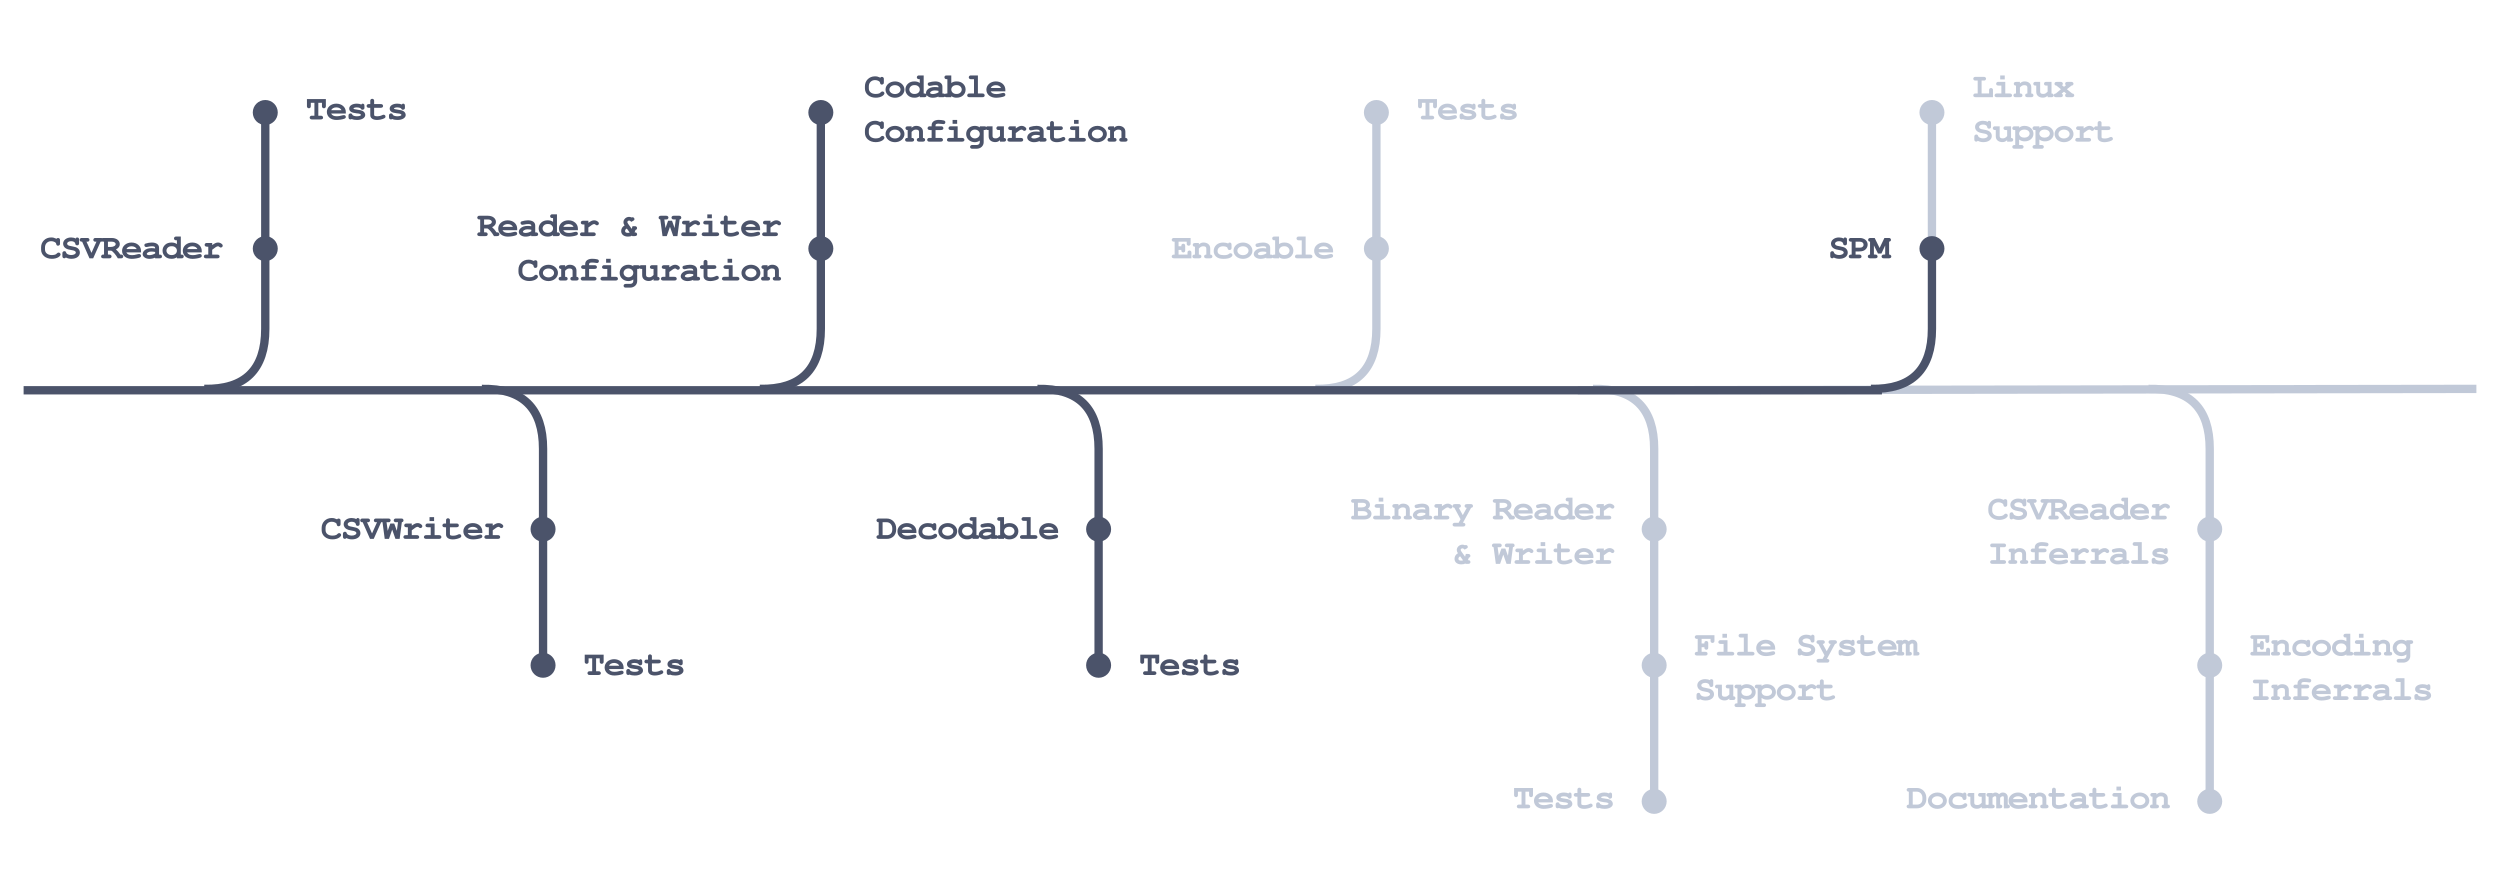
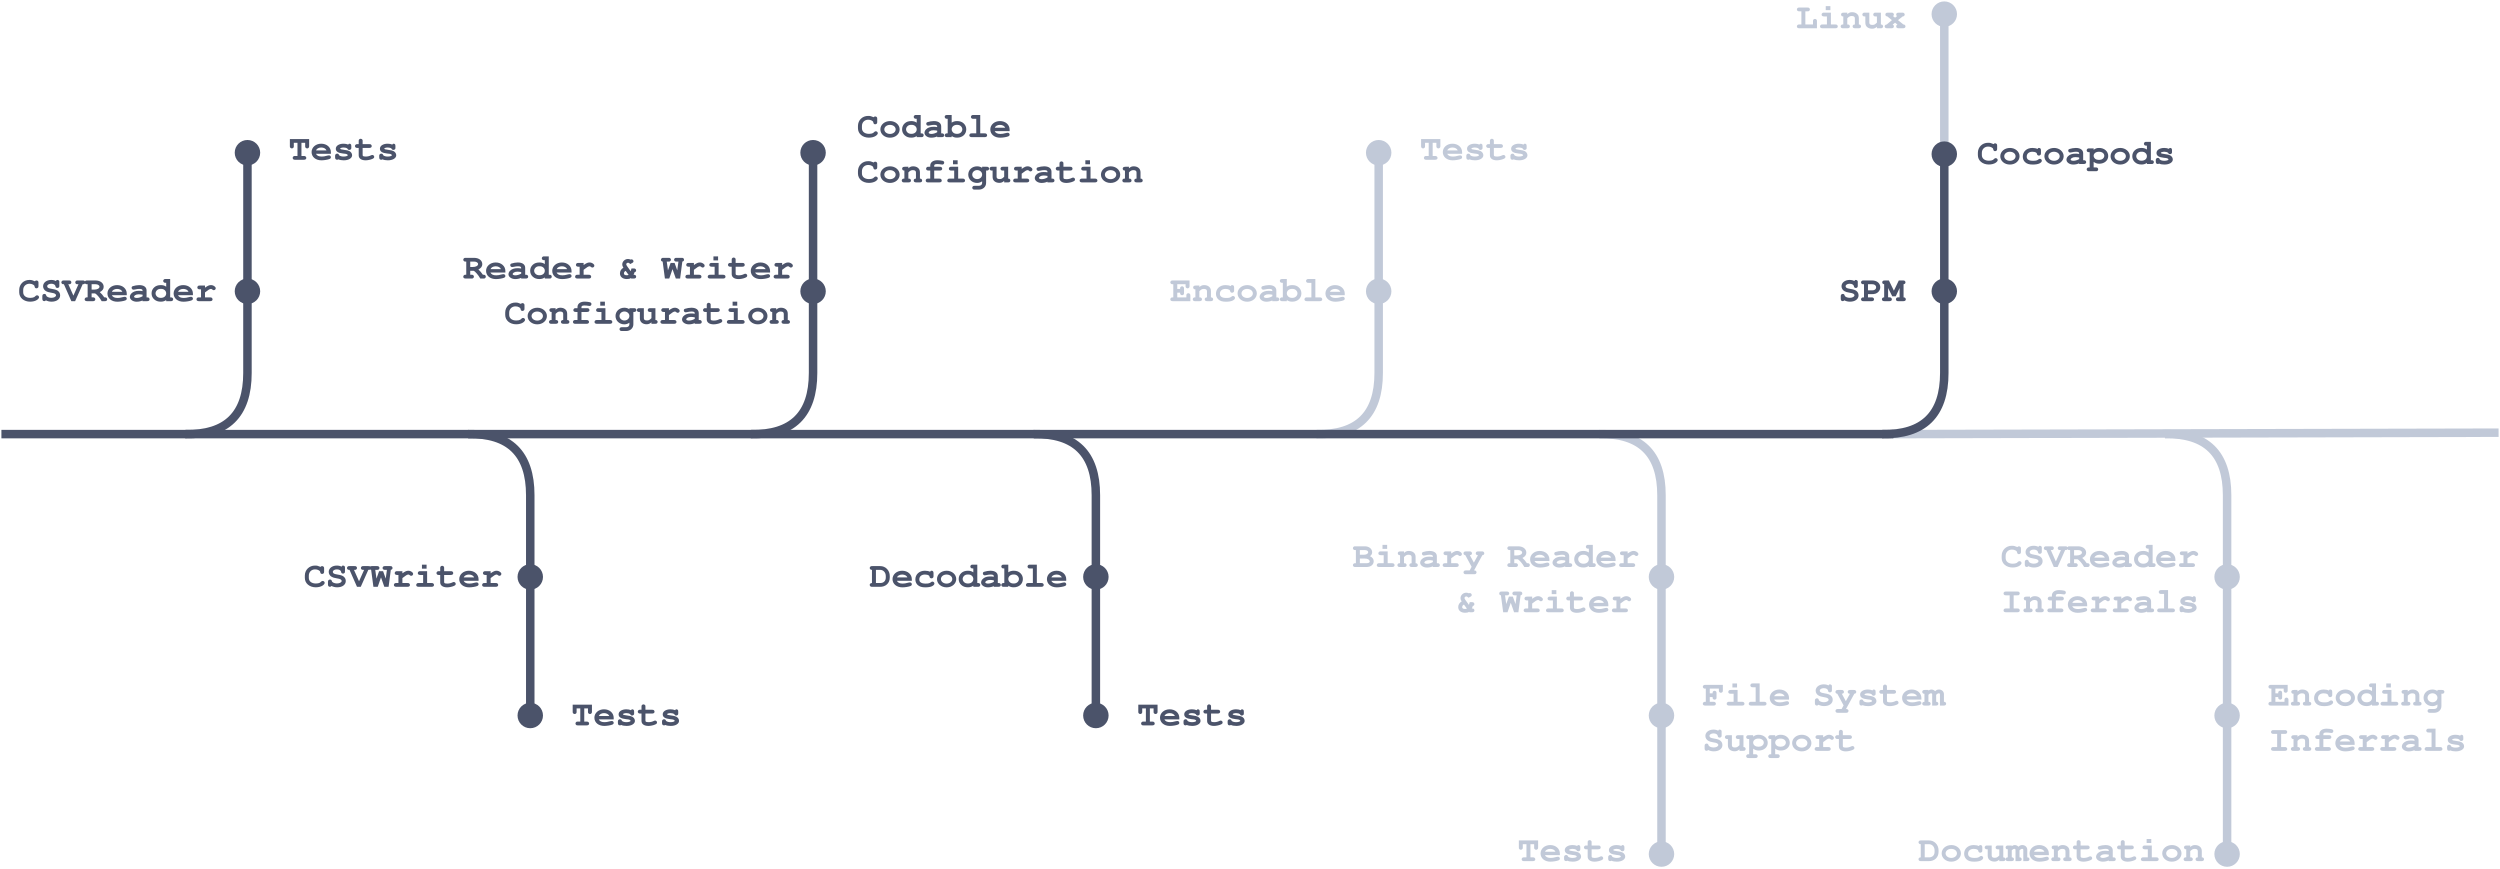
- <svg xmlns="http://www.w3.org/2000/svg" width="900" height="317" viewBox="0 0 900 317">
-   <g fill="none" fill-rule="evenodd">
-     <g transform="translate(14 30)">
-       <path stroke="#4B536A" stroke-width="3" d="M59.5,109.991 C74.167,110.284 81.5,103.083 81.5,88.386 C81.5,73.69 81.5,47.804 81.5,10.726" />
-       <text fill="#4B536A" font-family="Courier-Bold, Courier" font-size="13" font-weight="bold" letter-spacing="-.514">
-         <tspan x="96" y="13">Tests</tspan>
+ <svg xmlns="http://www.w3.org/2000/svg" height="307" viewBox="0 0 884 307" width="884">
+   <g fill="none" fill-rule="evenodd" transform="translate(2 -4)">
+     <g transform="translate(4 47.5)">
+       <path d="m59.5 109.991c14.667.293 22-6.909 22-21.605 0-14.696 0-40.583 0-77.66" stroke="#4b536a" stroke-width="3" />
+       <g fill="#4b536a">
+         <text font-family="Courier-Bold, Courier" font-size="13" font-weight="bold" transform="translate(96)">
+           <tspan x="0" y="13">Tests</tspan>
+         </text>
+         <circle cx="81.5" cy="10.5" fill-rule="nonzero" r="4.5" />
+         <text font-family="Courier-Bold, Courier" font-size="13" font-weight="bold" transform="translate(0 50)">
+           <tspan x=".417" y="13">CSVReader</tspan>
+         </text>
+         <circle cx="81.5" cy="59.5" fill-rule="nonzero" r="4.5" />
+       </g>
+     </g>
+     <g transform="matrix(1 0 0 -1 105 263.5)">
+       <path d="m58.5 105.991c14.667.293 22-6.909 22-21.605s0-40.583 0-77.66" stroke="#4b536a" stroke-width="3" />
+       <g fill="#4b536a">
+         <text font-family="Courier-Bold, Courier" font-size="13" font-weight="bold" transform="matrix(1 0 0 -1 95 16)">
+           <tspan x="0" y="13">Tests</tspan>
+         </text>
+         <circle cx="80.5" cy="6.5" fill-rule="nonzero" r="4.5" />
+         <text font-family="Courier-Bold, Courier" font-size="13" font-weight="bold" transform="matrix(1 0 0 -1 0 65)">
+           <tspan x=".417" y="13">CSVWriter</tspan>
+         </text>
+         <circle cx="80.5" cy="55.5" fill-rule="nonzero" r="4.5" />
+       </g>
+     </g>
+     <g transform="translate(161 39.5)">
+       <path d="m102.5 117.991c14.667.293 22-6.909 22-21.605 0-14.696 0-40.583 0-77.66" stroke="#4b536a" stroke-width="3" />
+       <g fill="#4b536a">
+         <g font-family="Courier-Bold, Courier" font-size="13" font-weight="bold" transform="translate(140)">
+           <text>
+             <tspan x="0" y="13">Codable</tspan>
+           </text>
+           <text>
+             <tspan x="0" y="29">Configuration</tspan>
+           </text>
+         </g>
+         <circle cx="124.5" cy="18.5" fill-rule="nonzero" r="4.5" />
+         <g font-family="Courier-Bold, Courier" font-size="13" font-weight="bold" transform="translate(0 50)">
+           <text>
+             <tspan x=".695" y="13">Reader &amp; Writer</tspan>
+           </text>
+           <text>
+             <tspan x="15.269" y="29">Configuration</tspan>
+           </text>
+         </g>
+         <circle cx="124.5" cy="67.5" fill-rule="nonzero" r="4.5" />
+       </g>
+     </g>
+     <path d="m668.5 157.5 211.5-.5" stroke="#c1c9d8" stroke-linecap="square" stroke-width="3" />
+     <g transform="matrix(1 0 0 -1 305 263.5)">
+       <path d="m58.5 105.991c14.667.293 22-6.909 22-21.605s0-40.583 0-77.66" stroke="#4b536a" stroke-width="3" />
+       <g fill="#4b536a">
+         <text font-family="Courier-Bold, Courier" font-size="13" font-weight="bold" transform="matrix(1 0 0 -1 95 16)">
+           <tspan x="0" y="13">Tests</tspan>
+         </text>
+         <circle cx="80.5" cy="6.5" fill-rule="nonzero" r="4.5" />
+         <text font-family="Courier-Bold, Courier" font-size="13" font-weight="bold" transform="matrix(1 0 0 -1 0 65)">
+           <tspan x=".417" y="13">Decodable</tspan>
+         </text>
+         <circle cx="80.5" cy="55.5" fill-rule="nonzero" r="4.5" />
+       </g>
+     </g>
+     <g transform="translate(411 47.5)">
+       <path d="m52.5 109.991c14.667.293 22-6.909 22-21.605 0-14.696 0-40.583 0-77.66" stroke="#c1c9d8" stroke-width="3" />
+       <g fill="#c1c9d8">
+         <text font-family="Courier-Bold, Courier" font-size="13" font-weight="bold" transform="translate(89)">
+           <tspan x="0" y="13">Tests</tspan>
+         </text>
+         <circle cx="74.5" cy="10.5" fill-rule="nonzero" r="4.5" />
+         <text font-family="Courier-Bold, Courier" font-size="13" font-weight="bold" transform="translate(0 50)">
+           <tspan x=".704" y="13">Encoable</tspan>
+         </text>
+         <circle cx="74.5" cy="59.5" fill-rule="nonzero" r="4.5" />
+       </g>
+     </g>
+     <g transform="matrix(1 0 0 -1 476 311.5)">
+       <path d="m87.5 153.991c14.667.293 22-6.909 22-21.605s0-57.23 0-127.603" stroke="#c1c9d8" stroke-width="3" />
+       <g fill="#c1c9d8">
+         <text font-family="Courier-Bold, Courier" font-size="13" font-weight="bold" transform="matrix(1 0 0 -1 58 16)">
+           <tspan x=".565" y="13">Tests</tspan>
+         </text>
+         <circle cx="109.5" cy="5.5" fill-rule="nonzero" r="4.5" />
+         <g font-family="Courier-Bold, Courier" font-size="13" font-weight="bold" transform="matrix(1 0 0 -1 124 71)">
+           <text>
+             <tspan x="0" y="13">File System</tspan>
+           </text>
+           <text>
+             <tspan x="0" y="29">Support</tspan>
+           </text>
+         </g>
+         <circle cx="109.5" cy="54.5" fill-rule="nonzero" r="4.5" />
+         <g font-family="Courier-Bold, Courier" font-size="13" font-weight="bold" transform="matrix(1 0 0 -1 0 120)">
+           <text>
+             <tspan x=".269" y="13">Binary Reader</tspan>
+           </text>
+           <text>
+             <tspan x="36.704" y="29">&amp; Writer</tspan>
+           </text>
+         </g>
+         <circle cx="109.5" cy="103.5" fill-rule="nonzero" r="4.5" />
+       </g>
+     </g>
+     <g transform="translate(633 .5)">
+       <path d="m30.5 156.991c14.667.293 22-6.909 22-21.605s0-73.4 0-77.386" stroke="#4b536a" stroke-width="3" />
+       <path d="m52.5 58v-50" stroke="#c1c9d8" stroke-width="3" />
+       <text fill="#c1c9d8" font-family="Courier-Bold, Courier" font-size="13" font-weight="bold" transform="translate(0 .5)">
+         <tspan x="0" y="13">Linux</tspan>
      </text>
-       <circle cx="81.5" cy="10.5" r="4.5" fill="#4B536A" />
-       <text fill="#4B536A" font-family="Courier-Bold, Courier" font-size="13" font-weight="bold" letter-spacing="-.514">
-         <tspan x=".417" y="63">CSVReader</tspan>
-       </text>
-       <circle cx="81.5" cy="59.5" r="4.5" fill="#4B536A" />
+       <g fill="#4b536a">
+         <text font-family="Courier-Bold, Courier" font-size="13" font-weight="bold" transform="translate(15 97)">
+           <tspan x=".139" y="13">SPM</tspan>
+         </text>
+         <text font-family="Courier-Bold, Courier" font-size="13" font-weight="bold" transform="translate(64 48.5)">
+           <tspan x="0" y="13">Cocoapods</tspan>
+         </text>
+         <circle cx="52.5" cy="106.5" fill-rule="nonzero" r="4.5" />
+         <circle cx="52.5" cy="58" fill-rule="nonzero" r="4.5" />
+       </g>
+       <circle cx="52.5" cy="8.5" fill="#c1c9d8" fill-rule="nonzero" r="4.5" />
    </g>
-     <g transform="matrix(1 0 0 -1 115 246)">
-       <path stroke="#4B536A" stroke-width="3" d="M58.5,105.991 C73.167,106.284 80.5,99.083 80.5,84.386 C80.5,69.69 80.5,43.804 80.5,6.726" />
-       <text fill="#4B536A" font-family="Courier-Bold, Courier" font-size="13" font-weight="bold" letter-spacing="-.514" transform="matrix(1 0 0 -1 0 16)">
-         <tspan x="95" y="13">Tests</tspan>
-       </text>
-       <circle cx="80.5" cy="6.5" r="4.5" fill="#4B536A" />
-       <text fill="#4B536A" font-family="Courier-Bold, Courier" font-size="13" font-weight="bold" letter-spacing="-.514" transform="matrix(1 0 0 -1 0 114)">
-         <tspan x=".417" y="62">CSVWriter</tspan>
-       </text>
-       <circle cx="80.5" cy="55.5" r="4.5" fill="#4B536A" />
+     <g transform="matrix(1 0 0 -1 676 311.5)">
+       <path d="m87.5 153.991c14.667.293 22-6.909 22-21.605s0-57.23 0-127.603" stroke="#c1c9d8" stroke-width="3" />
+       <g fill="#c1c9d8">
+         <text font-family="Courier-Bold, Courier" font-size="13" font-weight="bold" transform="matrix(1 0 0 -1 0 16)">
+           <tspan x=".269" y="13">Documentation</tspan>
+         </text>
+         <circle cx="109.5" cy="5.5" fill-rule="nonzero" r="4.5" />
+         <g font-family="Courier-Bold, Courier" font-size="13" font-weight="bold" transform="matrix(1 0 0 -1 124 71)">
+           <text>
+             <tspan x="0" y="13">Encoding</tspan>
+           </text>
+           <text>
+             <tspan x="0" y="29">Inferrals</tspan>
+           </text>
+         </g>
+         <circle cx="109.5" cy="54.5" fill-rule="nonzero" r="4.5" />
+         <g font-family="Courier-Bold, Courier" font-size="13" font-weight="bold" transform="matrix(1 0 0 -1 29 120)">
+           <text>
+             <tspan x=".417" y="13">CSVReader</tspan>
+           </text>
+           <text>
+             <tspan x=".417" y="29">Inferrals</tspan>
+           </text>
+         </g>
+         <circle cx="109.5" cy="103.5" fill-rule="nonzero" r="4.5" />
+       </g>
    </g>
-     <g transform="translate(171 22)">
-       <path stroke="#4B536A" stroke-width="3" d="M102.5,117.991 C117.167,118.284 124.5,111.083 124.5,96.386 C124.5,81.69 124.5,55.804 124.5,18.726" />
-       <text fill="#4B536A" font-family="Courier-Bold, Courier" font-size="13" font-weight="bold" letter-spacing="-.514">
-         <tspan x="140" y="13">Codable</tspan>
-         <tspan x="140" y="29">Configuration</tspan>
-       </text>
-       <circle cx="124.5" cy="18.5" r="4.5" fill="#4B536A" />
-       <text fill="#4B536A" font-family="Courier-Bold, Courier" font-size="13" font-weight="bold" letter-spacing="-.514">
-         <tspan x=".695" y="63">Reader &amp; Writer</tspan>
-         <tspan x="15.269" y="79">Configuration</tspan>
-       </text>
-       <circle cx="124.5" cy="67.5" r="4.5" fill="#4B536A" />
-     </g>
-     <path stroke="#C1C9D8" stroke-linecap="square" stroke-width="3" d="M569.5,140.5 L890,140" />
-     <g transform="matrix(1 0 0 -1 315 246)">
-       <path stroke="#4B536A" stroke-width="3" d="M58.5,105.991 C73.167,106.284 80.5,99.083 80.5,84.386 C80.5,69.69 80.5,43.804 80.5,6.726" />
-       <text fill="#4B536A" font-family="Courier-Bold, Courier" font-size="13" font-weight="bold" letter-spacing="-.514" transform="matrix(1 0 0 -1 0 16)">
-         <tspan x="95" y="13">Tests</tspan>
-       </text>
-       <circle cx="80.5" cy="6.5" r="4.5" fill="#4B536A" />
-       <text fill="#4B536A" font-family="Courier-Bold, Courier" font-size="13" font-weight="bold" letter-spacing="-.514" transform="matrix(1 0 0 -1 0 114)">
-         <tspan x=".417" y="62">Decodable</tspan>
-       </text>
-       <circle cx="80.5" cy="55.5" r="4.5" fill="#4B536A" />
-     </g>
-     <g transform="translate(421 30)">
-       <path stroke="#C1C9D8" stroke-width="3" d="M52.5,109.991 C67.167,110.284 74.5,103.083 74.5,88.386 C74.5,73.69 74.5,47.804 74.5,10.726" />
-       <text fill="#C1C9D8" font-family="Courier-Bold, Courier" font-size="13" font-weight="bold" letter-spacing="-.514">
-         <tspan x="89" y="13">Tests</tspan>
-       </text>
-       <circle cx="74.5" cy="10.5" r="4.5" fill="#C1C9D8" />
-       <text fill="#C1C9D8" font-family="Courier-Bold, Courier" font-size="13" font-weight="bold" letter-spacing="-.514">
-         <tspan x=".704" y="63">Encoable</tspan>
-       </text>
-       <circle cx="74.5" cy="59.5" r="4.5" fill="#C1C9D8" />
-     </g>
-     <g transform="matrix(1 0 0 -1 486 294)">
-       <path stroke="#C1C9D8" stroke-width="3" d="M87.5,153.991 C102.167,154.284 109.5,147.083 109.5,132.386 C109.5,117.69 109.5,75.156 109.5,4.784" />
-       <text fill="#C1C9D8" font-family="Courier-Bold, Courier" font-size="13" font-weight="bold" letter-spacing="-.514" transform="matrix(1 0 0 -1 0 16)">
-         <tspan x="58.565" y="13">Tests</tspan>
-       </text>
-       <circle cx="109.5" cy="5.5" r="4.5" fill="#C1C9D8" />
-       <text fill="#C1C9D8" font-family="Courier-Bold, Courier" font-size="13" font-weight="bold" letter-spacing="-.514" transform="matrix(1 0 0 -1 0 110)">
-         <tspan x="124" y="52">File System</tspan>
-         <tspan x="124" y="68">Support</tspan>
-       </text>
-       <circle cx="109.5" cy="54.5" r="4.5" fill="#C1C9D8" />
-       <text fill="#C1C9D8" font-family="Courier-Bold, Courier" font-size="13" font-weight="bold" letter-spacing="-.514" transform="matrix(1 0 0 -1 0 208)">
-         <tspan x=".269" y="101">Binary Reader</tspan>
-         <tspan x="36.704" y="117">&amp; Writer</tspan>
-       </text>
-       <circle cx="109.5" cy="103.5" r="4.5" fill="#C1C9D8" />
-     </g>
-     <g transform="translate(658 22)">
-       <path stroke="#4B536A" stroke-width="3" d="M15.5,117.991 C30.167,118.284 37.5,111.083 37.5,96.386 C37.5,81.69 37.5,72.349 37.5,68.363" />
-       <path stroke="#C1C9D8" stroke-width="3" d="M37.5,67.5 L37.5,18.726" />
-       <text fill="#C1C9D8" font-family="Courier-Bold, Courier" font-size="13" font-weight="bold" letter-spacing="-.514">
-         <tspan x="52" y="13">Linux</tspan>
-         <tspan x="52" y="29">Support</tspan>
-       </text>
-       <circle cx="37.5" cy="18.5" r="4.5" fill="#C1C9D8" />
-       <text fill="#4B536A" font-family="Courier-Bold, Courier" font-size="13" font-weight="bold" letter-spacing="-.514">
-         <tspan x=".139" y="71">SPM</tspan>
-       </text>
-       <circle cx="37.5" cy="67.5" r="4.5" fill="#4B536A" />
-     </g>
-     <g transform="matrix(1 0 0 -1 686 294)">
-       <path stroke="#C1C9D8" stroke-width="3" d="M87.5,153.991 C102.167,154.284 109.5,147.083 109.5,132.386 C109.5,117.69 109.5,75.156 109.5,4.784" />
-       <text fill="#C1C9D8" font-family="Courier-Bold, Courier" font-size="13" font-weight="bold" letter-spacing="-.514" transform="matrix(1 0 0 -1 0 16)">
-         <tspan x=".269" y="13">Documentation</tspan>
-       </text>
-       <circle cx="109.5" cy="5.5" r="4.5" fill="#C1C9D8" />
-       <text fill="#C1C9D8" font-family="Courier-Bold, Courier" font-size="13" font-weight="bold" letter-spacing="-.514" transform="matrix(1 0 0 -1 0 110)">
-         <tspan x="124" y="52">Encoding</tspan>
-         <tspan x="124" y="68">Inferrals</tspan>
-       </text>
-       <circle cx="109.5" cy="54.5" r="4.5" fill="#C1C9D8" />
-       <text fill="#C1C9D8" font-family="Courier-Bold, Courier" font-size="13" font-weight="bold" letter-spacing="-.514" transform="matrix(1 0 0 -1 0 208)">
-         <tspan x="29.417" y="101">CSVReader</tspan>
-         <tspan x="29.417" y="117">Inferrals</tspan>
-       </text>
-       <circle cx="109.5" cy="103.5" r="4.5" fill="#C1C9D8" />
-     </g>
-     <path stroke="#4B536A" stroke-linecap="square" stroke-width="3" d="M10,140.5 L676,140.5" />
+     <path d="m0 157.5h666" stroke="#4b536a" stroke-linecap="square" stroke-width="3" />
  </g>
</svg>
